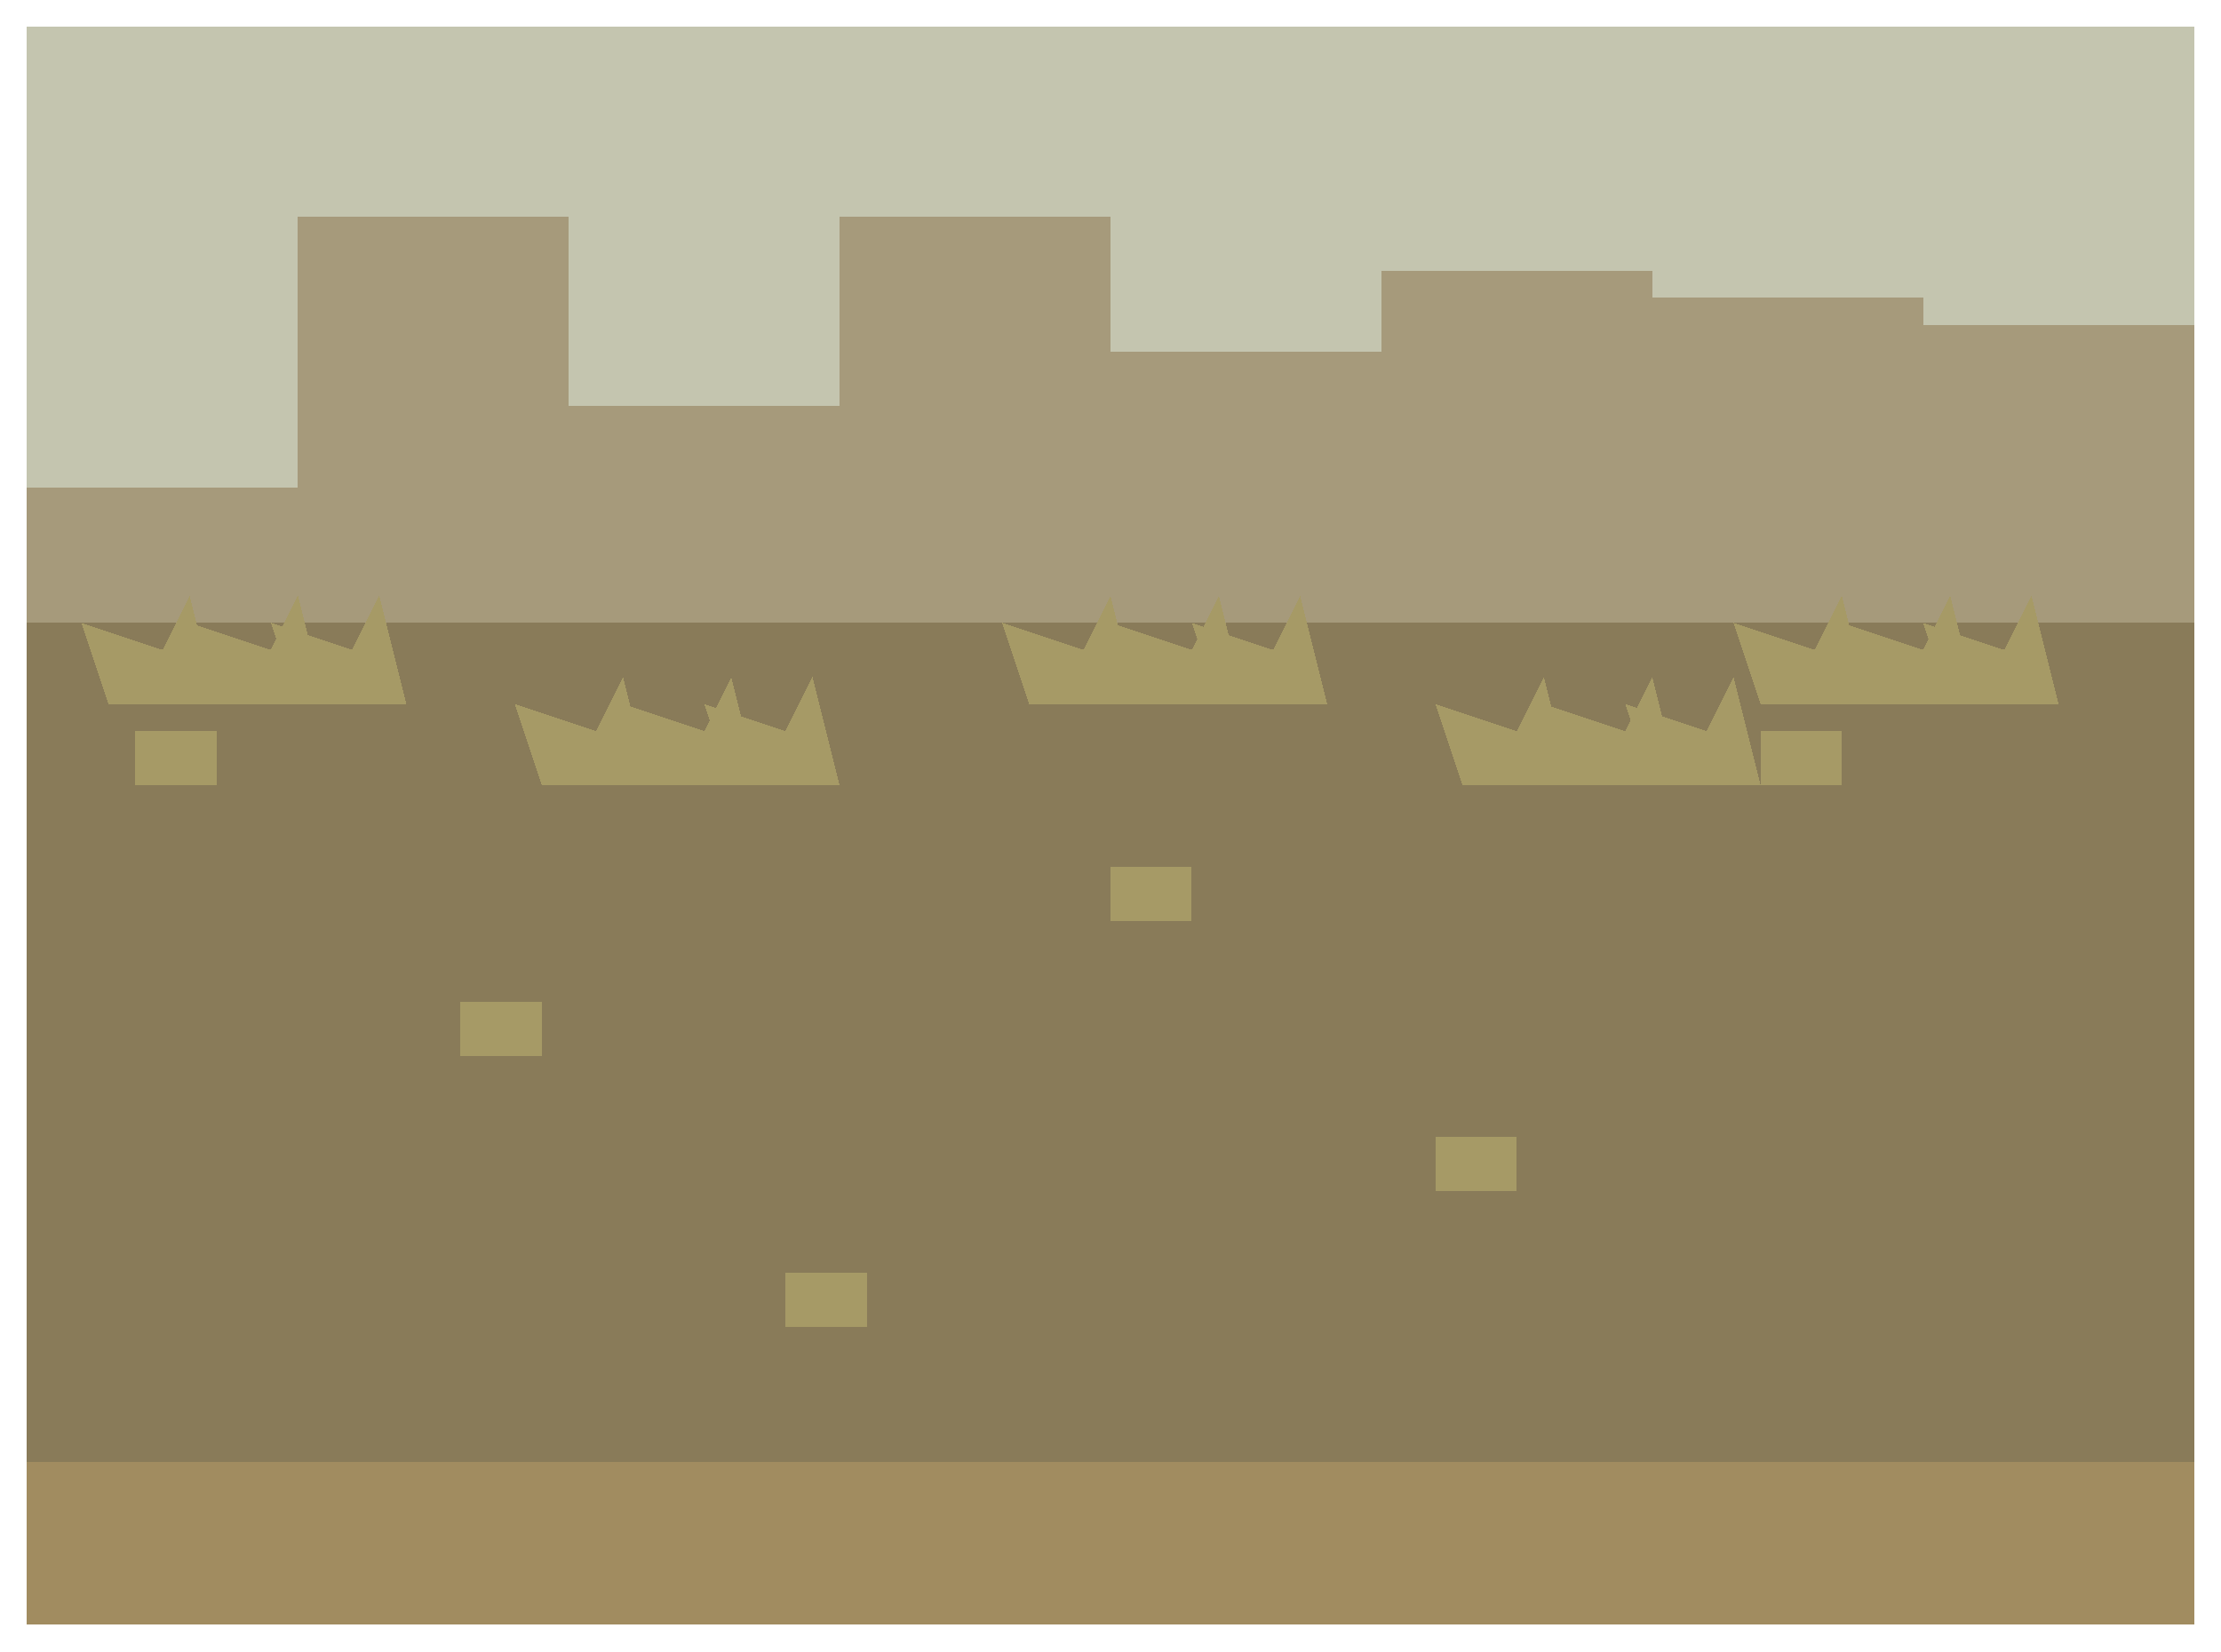
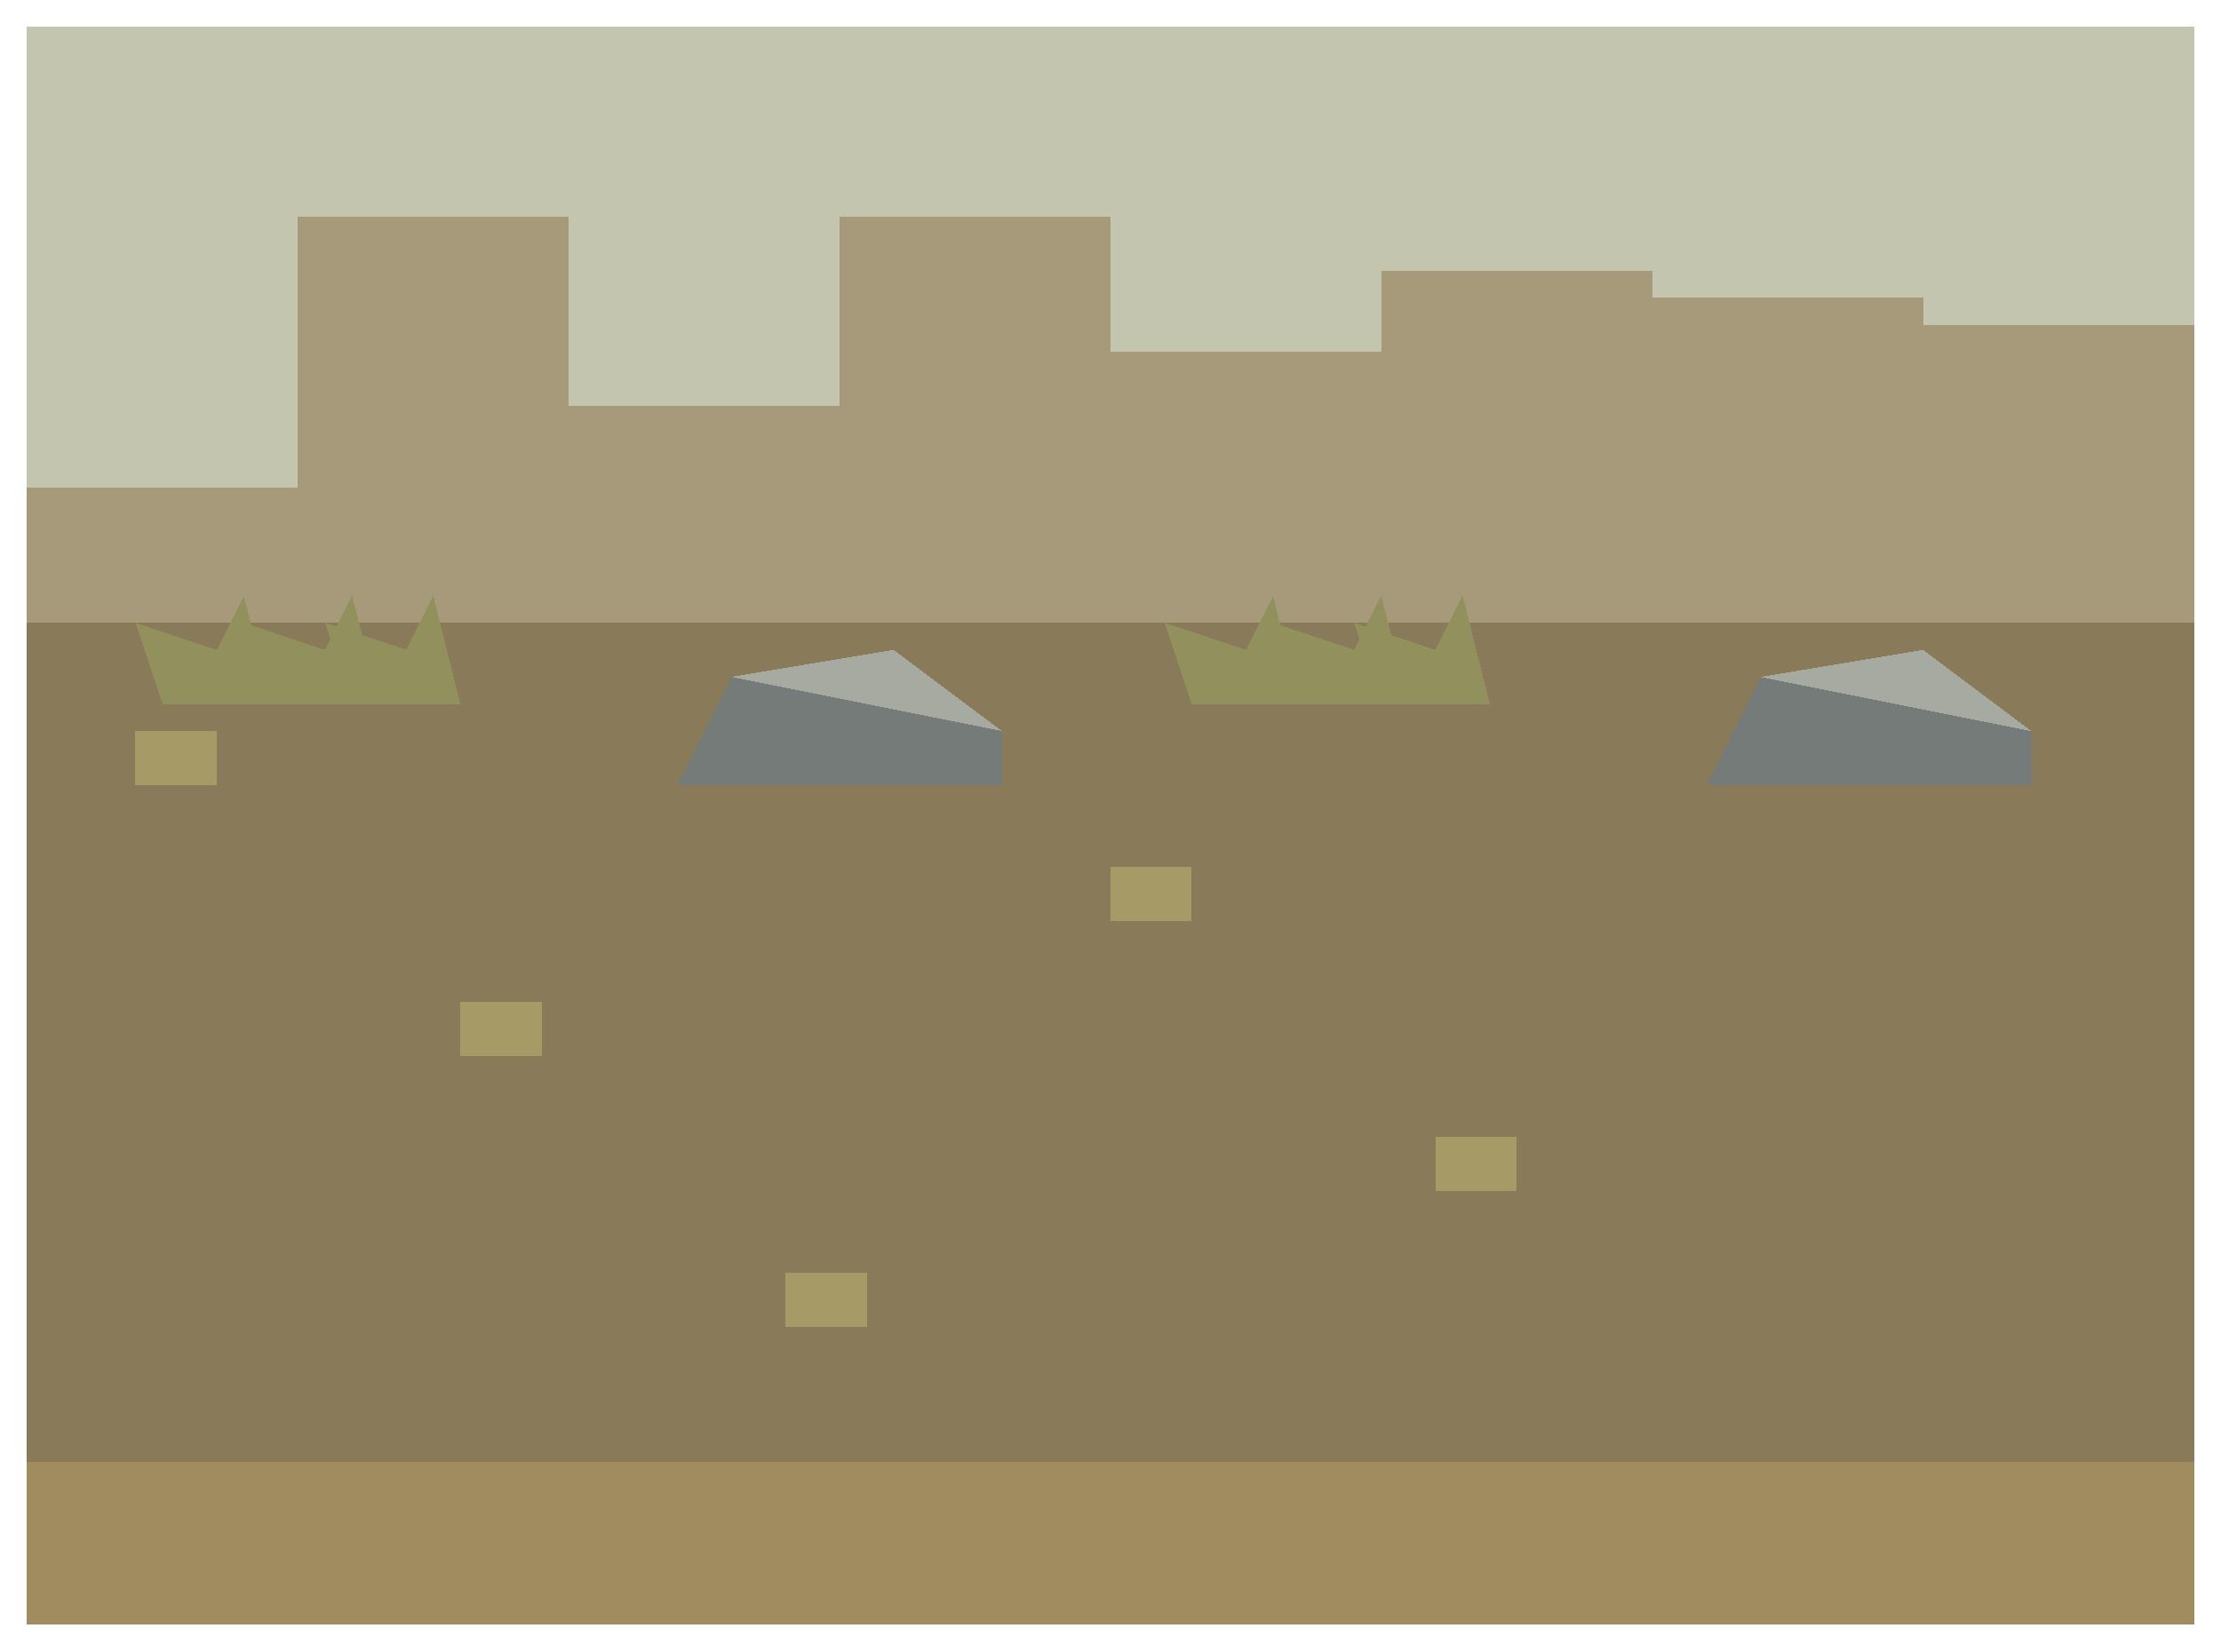
<svg xmlns="http://www.w3.org/2000/svg" width="82" height="61" viewBox="0 0 82 61" shape-rendering="crispEdges" data-template="driving-terrain-local-desert-mountain" data-anchor-x="1" data-anchor-y="43">
  <g id="sky">
    <polygon points="1,1 81,1 81,23 1,23" fill="#c4c5af" />
  </g>
  <g id="far">
    <polygon points="1,18 11,18 11,23 1,23" fill="#a69a7b" />
    <polygon points="11,8 21,8 21,23 11,23" fill="#a69a7b" />
    <polygon points="11,8 21,8 21,10 11,10" fill="#a69a7b" />
    <polygon points="21,15 31,15 31,23 21,23" fill="#a69a7b" />
    <polygon points="31,8 41,8 41,23 31,23" fill="#a69a7b" />
    <polygon points="31,8 41,8 41,11 31,11" fill="#a69a7b" />
    <polygon points="41,13 51,13 51,23 41,23" fill="#a69a7b" />
    <polygon points="41,13 51,13 51,15 41,15" fill="#a69a7b" />
    <polygon points="51,10 61,10 61,23 51,23" fill="#a69a7b" />
    <polygon points="51,10 61,10 61,12 51,12" fill="#a69a7b" />
    <polygon points="61,11 71,11 71,23 61,23" fill="#a69a7b" />
    <polygon points="61,11 71,11 71,13 61,13" fill="#a69a7b" />
    <polygon points="71,12 81,12 81,23 71,23" fill="#a69a7b" />
    <polygon points="71,12 81,12 81,14 71,14" fill="#a69a7b" />
  </g>
  <g id="ground">
    <polygon points="1,23 81,23 81,60 1,60" fill="#897b59" />
  </g>
  <g id="near">
    <polygon points="1,54 81,54 81,60 1,60" fill="#a18c60" />
  </g>
  <g id="detail">
    <polygon points="5,29 8,29 8,27 5,27" fill="#a69a66" />
    <polygon points="17,39 20,39 20,37 17,37" fill="#a69a66" />
    <polygon points="29,49 32,49 32,47 29,47" fill="#a69a66" />
    <polygon points="41,34 44,34 44,32 41,32" fill="#a69a66" />
    <polygon points="53,44 56,44 56,42 53,42" fill="#a69a66" />
    <polygon points="65,29 68,29 68,27 65,27" fill="#a69a66" />
  </g>
  <g id="vegetation-scrub">
-     <polygon points="4,26 3,23 6,24 7,22 8,26" fill="#a69a66" />
-     <polygon points="8,26 7,23 10,24 11,22 12,26" fill="#a69a66" />
-     <polygon points="11,26 10,23 13,24 14,22 15,26" fill="#a69a66" />
+     <polygon points="6,26 5,23 8,24 9,22 10,26" fill="#92905c" />
+     <polygon points="10,26 9,23 12,24 13,22 14,26" fill="#92905c" />
+     <polygon points="13,26 12,23 15,24 16,22 17,26" fill="#92905c" />
+   </g>
+   <g id="vegetation-rock">
+     <polygon points="25,29 27,25 33,24 37,27 37,29" fill="#747b78" />
+     <polygon points="27,25 33,24 37,27 32,26" fill="#a7aaa0" />
  </g>
  <g id="vegetation-scrub">
-     <polygon points="20,29 19,26 22,27 23,25 24,29" fill="#a69a66" />
-     <polygon points="24,29 23,26 26,27 27,25 28,29" fill="#a69a66" />
-     <polygon points="27,29 26,26 29,27 30,25 31,29" fill="#a69a66" />
+     <polygon points="44,26 43,23 46,24 47,22 48,26" fill="#92905c" />
+     <polygon points="48,26 47,23 50,24 51,22 52,26" fill="#92905c" />
+     <polygon points="51,26 50,23 53,24 54,22 55,26" fill="#92905c" />
  </g>
-   <g id="vegetation-scrub">
-     <polygon points="38,26 37,23 40,24 41,22 42,26" fill="#a69a66" />
-     <polygon points="42,26 41,23 44,24 45,22 46,26" fill="#a69a66" />
-     <polygon points="45,26 44,23 47,24 48,22 49,26" fill="#a69a66" />
-   </g>
-   <g id="vegetation-scrub">
-     <polygon points="54,29 53,26 56,27 57,25 58,29" fill="#a69a66" />
-     <polygon points="58,29 57,26 60,27 61,25 62,29" fill="#a69a66" />
-     <polygon points="61,29 60,26 63,27 64,25 65,29" fill="#a69a66" />
-   </g>
-   <g id="vegetation-scrub">
-     <polygon points="65,26 64,23 67,24 68,22 69,26" fill="#a69a66" />
-     <polygon points="69,26 68,23 71,24 72,22 73,26" fill="#a69a66" />
-     <polygon points="72,26 71,23 74,24 75,22 76,26" fill="#a69a66" />
+   <g id="vegetation-rock">
+     <polygon points="63,29 65,25 71,24 75,27 75,29" fill="#747b78" />
+     <polygon points="65,25 71,24 75,27 70,26" fill="#a7aaa0" />
  </g>
</svg>
